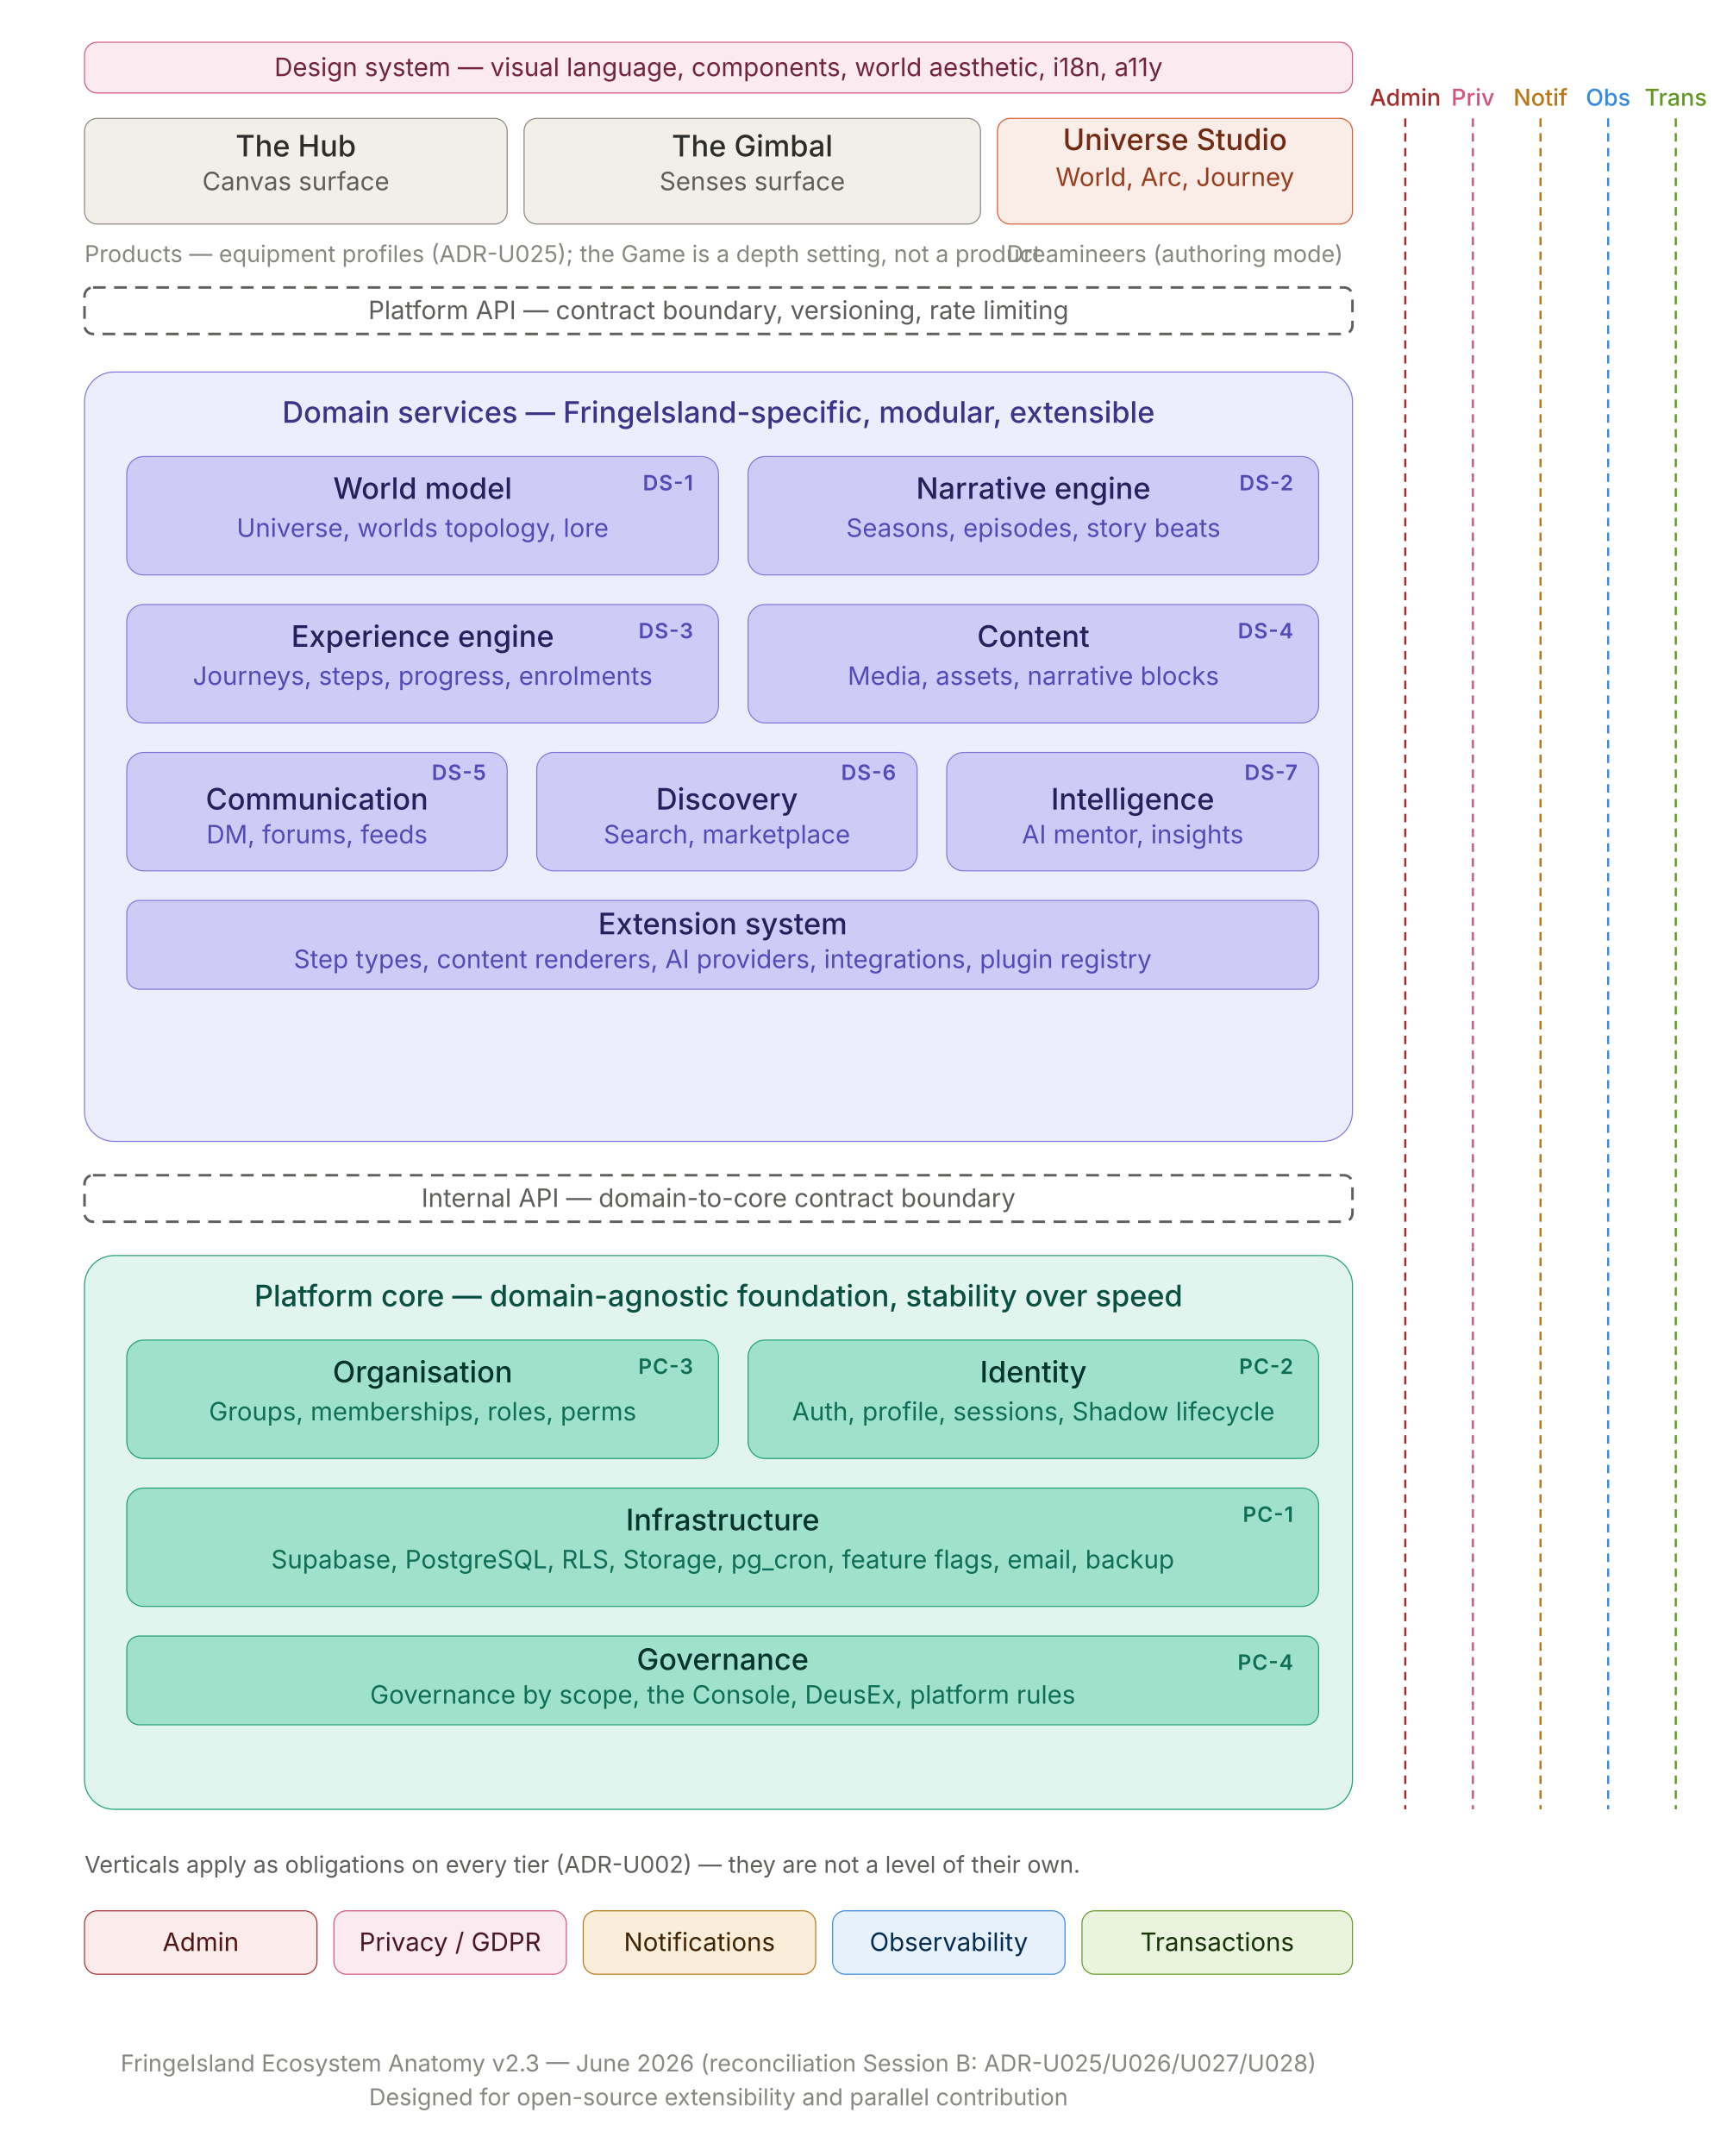
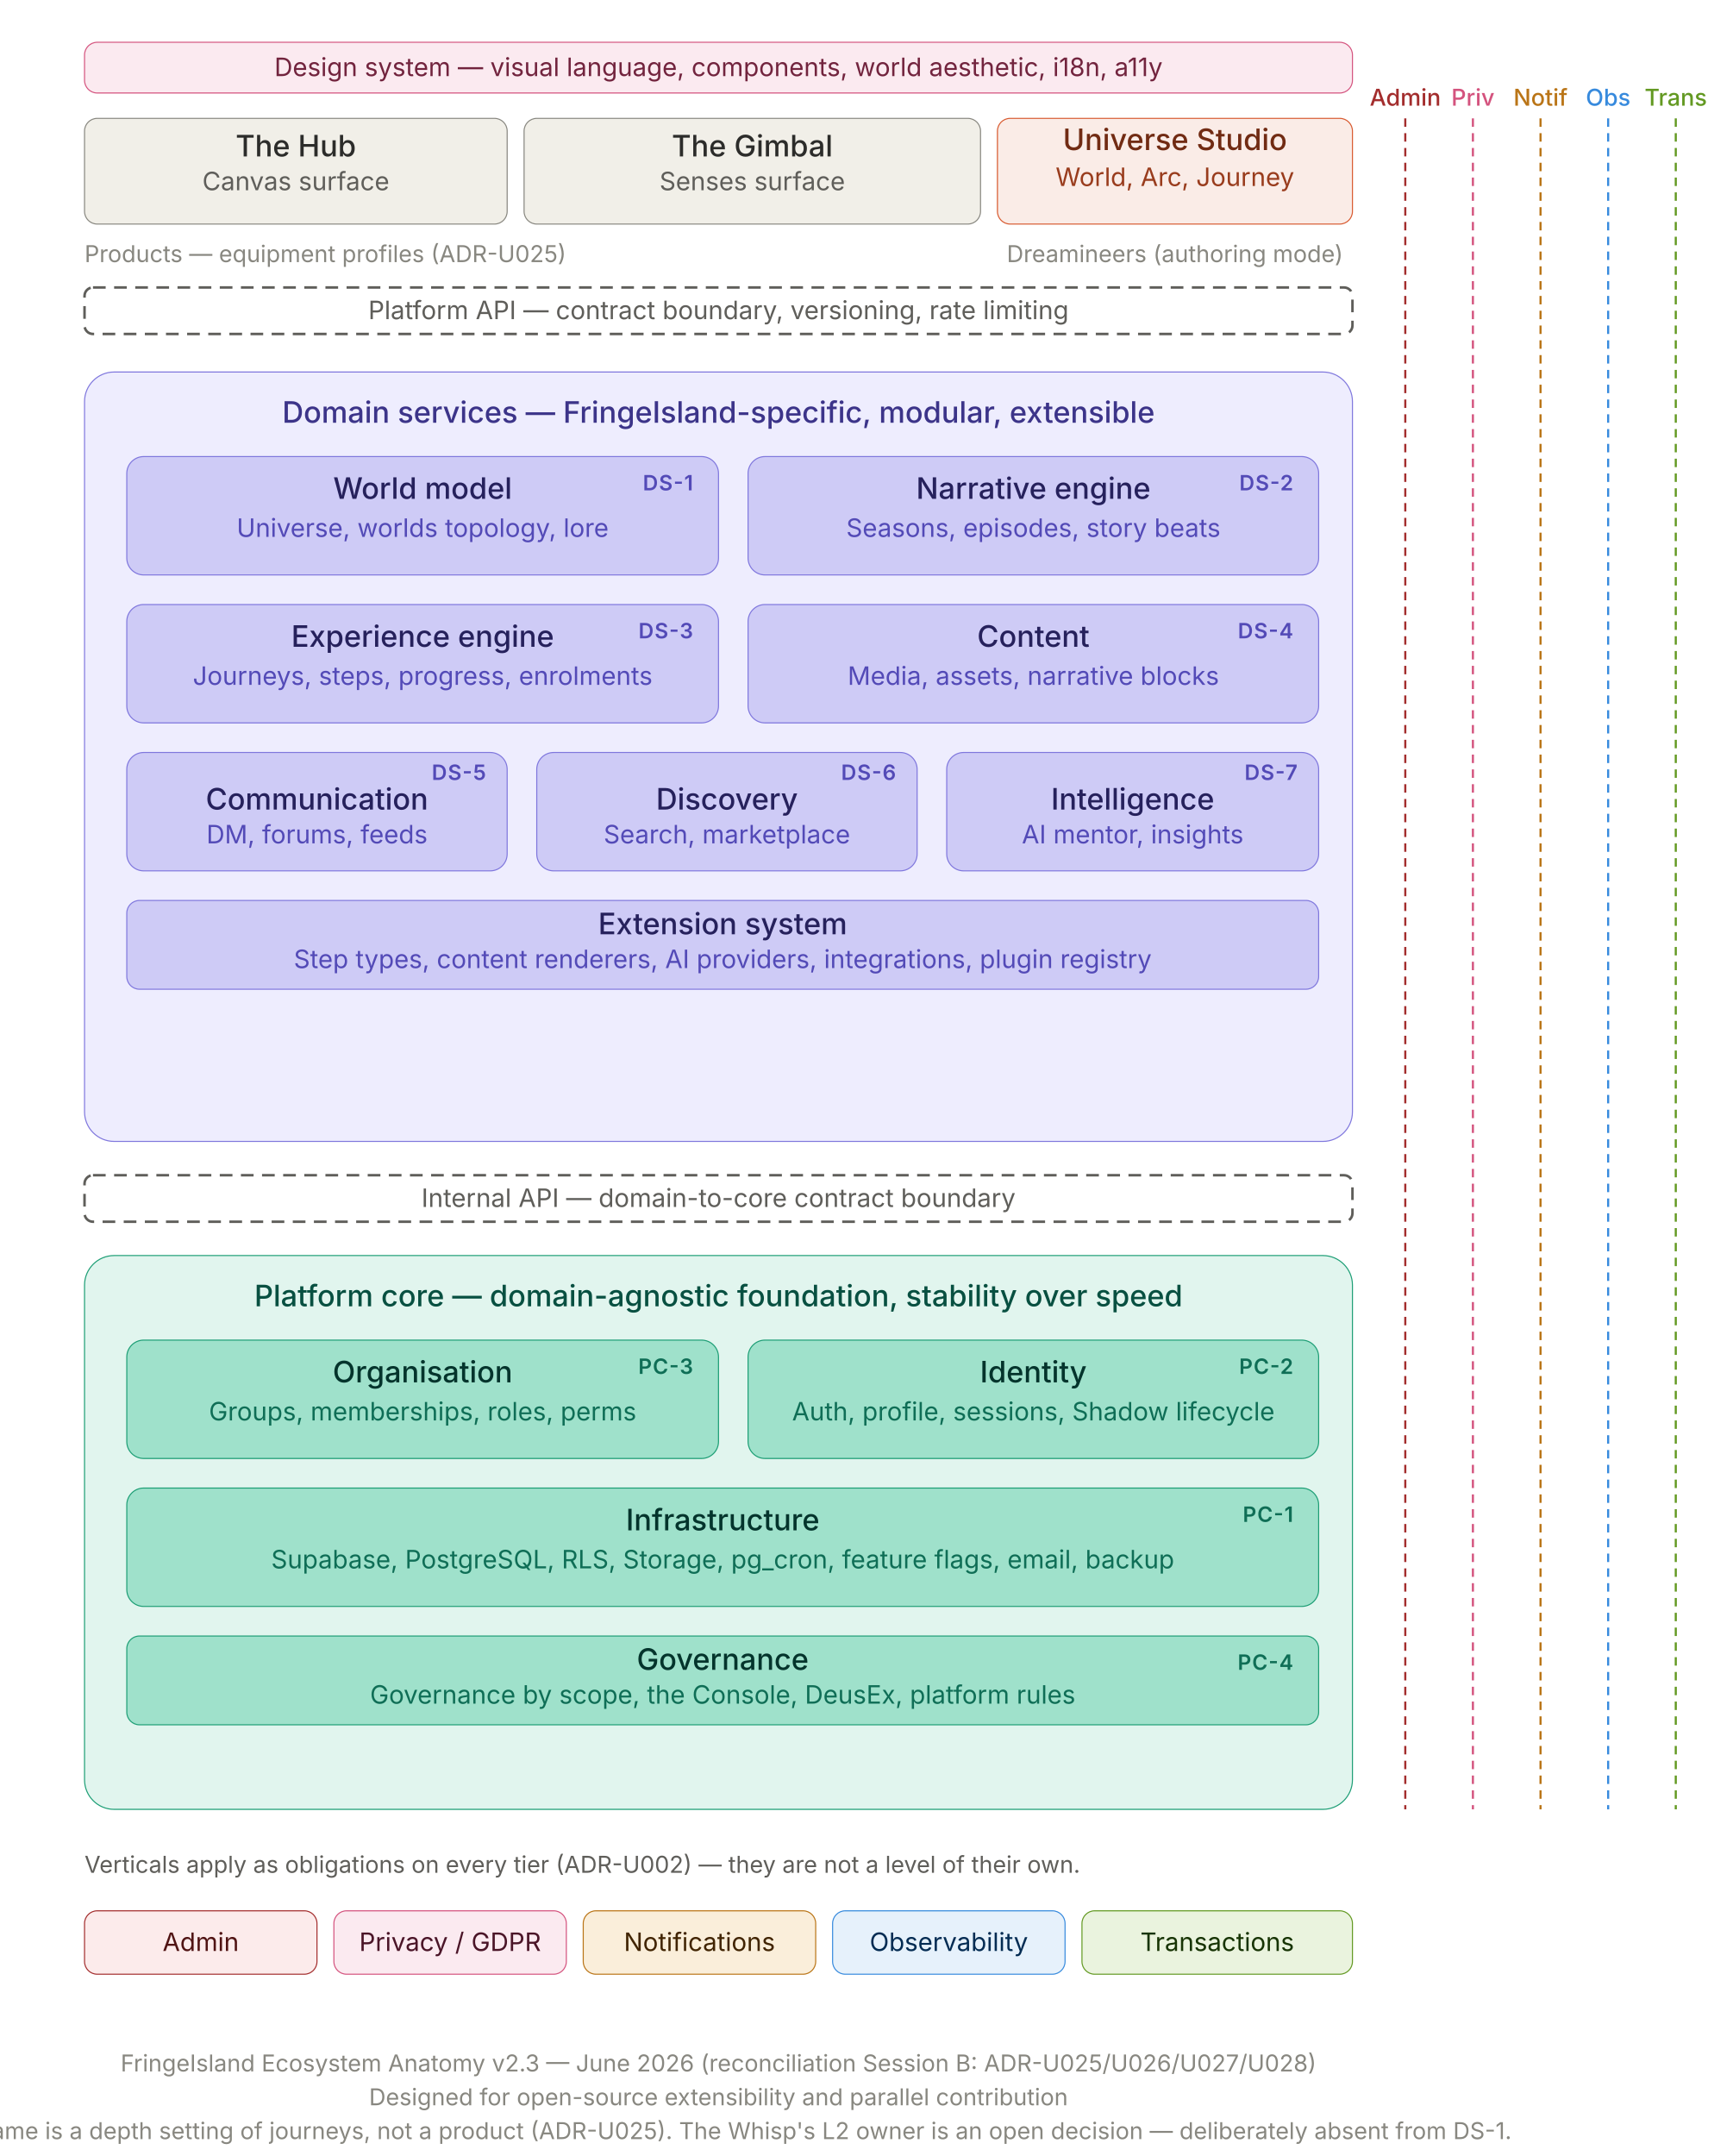
<svg xmlns="http://www.w3.org/2000/svg" viewBox="0 0 820 1020" role="img" font-family="'Inter', 'Anthropic Sans', -apple-system, BlinkMacSystemFont, 'Segoe UI', Helvetica, Arial, sans-serif">
  <style>
  .t  { font-size: 14px; fill: #3d3d3a; font-weight: 400; }
  .ts { font-size: 12px; fill: #5f5e5a; font-weight: 400; }
  .th { font-size: 14px; fill: #3d3d3a; font-weight: 500; }
  .id-tag { font-size: 10px; font-weight: 600; letter-spacing: 0.4px; }

  .band-design rect { fill: #FBEAF0; stroke: #D4537E; }
  .band-design text { fill: #72243E; }

  .box-product rect { fill: #F1EFE8; stroke: #888780; }
  .box-product .th { fill: #2C2C2A; }
  .box-product .ts { fill: #5F5E5A; }

  .box-studio rect { fill: #FAECE7; stroke: #D85A30; }
  .box-studio .th { fill: #712B13; }
  .box-studio .ts { fill: #993C1D; }

  .band-api rect { fill: none; stroke: #5F5E5A; }
  .band-api text { fill: #5F5E5A; }

  .container-ds rect.container { fill: #EEEDFE; stroke: #7F77DD; }
  .container-ds .container-label { fill: #3C3489; }
  .box-ds rect { fill: #CECBF6; stroke: #7F77DD; }
  .box-ds .th { fill: #26215C; }
  .box-ds .ts { fill: #534AB7; }
  .box-ds .id-tag { fill: #534AB7; }

  .container-pc rect.container { fill: #E1F5EE; stroke: #1D9E75; }
  .container-pc .container-label { fill: #085041; }
  .box-pc rect { fill: #9FE1CB; stroke: #1D9E75; }
  .box-pc .th { fill: #04342C; }
  .box-pc .ts { fill: #0F6E56; }
  .box-pc .id-tag { fill: #0F6E56; }

  .vert-label { font-size: 11px; font-weight: 500; }
  .vert-thread { stroke-width: 1; stroke-dasharray: 4 3; fill: none; }
  .vert-thread-admin { stroke: #A32D2D; }
  .vert-thread-priv  { stroke: #D4537E; }
  .vert-thread-notif { stroke: #BA7517; }
  .vert-thread-obs   { stroke: #378ADD; }
  .vert-thread-trans { stroke: #639922; }
  .vert-label-admin { fill: #A32D2D; }
  .vert-label-priv  { fill: #D4537E; }
  .vert-label-notif { fill: #BA7517; }
  .vert-label-obs   { fill: #378ADD; }
  .vert-label-trans { fill: #639922; }
  .vert-footer { fill: #5F5E5A; font-size: 11px; }

  .chip-admin rect { fill: #FCEBEB; stroke: #A32D2D; }
  .chip-admin text { fill: #501313; }
  .chip-priv  rect { fill: #FBEAF0; stroke: #D4537E; }
  .chip-priv  text { fill: #4B1528; }
  .chip-notif rect { fill: #FAEEDA; stroke: #BA7517; }
  .chip-notif text { fill: #412402; }
  .chip-obs   rect { fill: #E6F1FB; stroke: #378ADD; }
  .chip-obs   text { fill: #042C53; }
  .chip-trans rect { fill: #EAF3DE; stroke: #639922; }
  .chip-trans text { fill: #173404; }

  .caption { font-size: 11px; fill: #888780; }

  @media (prefers-color-scheme: dark) {
    .t  { fill: #c2c0b6; }
    .ts { fill: #9c9a92; }
    .th { fill: #c2c0b6; }

    .band-design rect { fill: #4B1528; stroke: #E88AAF; }
    .band-design text { fill: #F4C5D7; }

    .box-product rect { fill: #3F3E3B; stroke: #B5B3AA; }
    .box-product .th { fill: #E6E4DC; }
    .box-product .ts { fill: #C2C0B6; }

    .box-studio rect { fill: #712B13; stroke: #F4A98C; }
    .box-studio .th { fill: #FBE3D6; }
    .box-studio .ts { fill: #F4C5AE; }

    .band-api rect { stroke: #9c9a92; }
    .band-api text { fill: #c2c0b6; }

    .container-ds rect.container { fill: #3C3489; stroke: #AFA9EC; }
    .container-ds .container-label { fill: #EEEDFE; }
    .box-ds rect { fill: #534AB7; stroke: #AFA9EC; }
    .box-ds .th { fill: #EEEDFE; }
    .box-ds .ts { fill: #CECBF6; }
    .box-ds .id-tag { fill: #CECBF6; }

    .container-pc rect.container { fill: #085041; stroke: #5DCAA5; }
    .container-pc .container-label { fill: #E1F5EE; }
    .box-pc rect { fill: #0F6E56; stroke: #5DCAA5; }
    .box-pc .th { fill: #E1F5EE; }
    .box-pc .ts { fill: #9FE1CB; }
    .box-pc .id-tag { fill: #9FE1CB; }

    .vert-thread-admin { stroke: #E89898; }
    .vert-thread-priv  { stroke: #E88AAF; }
    .vert-thread-notif { stroke: #E8B263; }
    .vert-thread-obs   { stroke: #72AFE4; }
    .vert-thread-trans { stroke: #A8CE7E; }
    .vert-label-admin { fill: #E89898; }
    .vert-label-priv  { fill: #E88AAF; }
    .vert-label-notif { fill: #E8B263; }
    .vert-label-obs   { fill: #72AFE4; }
    .vert-label-trans { fill: #A8CE7E; }
    .vert-footer { fill: #c2c0b6; }

    .chip-admin rect { fill: #501313; stroke: #E89898; }
    .chip-admin text { fill: #FCEBEB; }
    .chip-priv  rect { fill: #4B1528; stroke: #E88AAF; }
    .chip-priv  text { fill: #FBEAF0; }
    .chip-notif rect { fill: #412402; stroke: #E8B263; }
    .chip-notif text { fill: #FAEEDA; }
    .chip-obs   rect { fill: #042C53; stroke: #72AFE4; }
    .chip-obs   text { fill: #E6F1FB; }
    .chip-trans rect { fill: #173404; stroke: #A8CE7E; }
    .chip-trans text { fill: #EAF3DE; }

    .caption { fill: #9c9a92; }
  }
</style>
  <defs>
    <marker id="arrow" viewBox="0 0 10 10" refX="8" refY="5" markerWidth="6" markerHeight="6" orient="auto-start-reverse">
      <path d="M2 1L8 5L2 9" fill="none" stroke="#888" stroke-width="1.5" stroke-linecap="round" stroke-linejoin="round" />
    </marker>
  </defs>
  <g class="band-design">
    <rect x="40" y="20" width="600" height="24" rx="6" stroke-width="0.5" />
    <text x="340" y="36" text-anchor="middle" class="ts">Design system — visual language, components, world aesthetic, i18n, a11y</text>
  </g>
  <g class="box-product">
    <rect x="40" y="56" width="200" height="50" rx="6" stroke-width="0.5" />
    <text x="140" y="74" text-anchor="middle" class="th">The Hub</text>
    <text x="140" y="90" text-anchor="middle" class="ts">Canvas surface</text>
  </g>
  <g class="box-product">
    <rect x="248" y="56" width="216" height="50" rx="6" stroke-width="0.5" />
    <text x="356" y="74" text-anchor="middle" class="th">The Gimbal</text>
    <text x="356" y="90" text-anchor="middle" class="ts">Senses surface</text>
  </g>
  <g class="box-studio">
    <rect x="472" y="56" width="168" height="50" rx="6" stroke-width="0.5" />
    <text x="556" y="71" text-anchor="middle" class="th">Universe Studio</text>
    <text x="556" y="88" text-anchor="middle" class="ts">World, Arc, Journey</text>
  </g>
-   <text x="40" y="124" class="caption">Products — equipment profiles (ADR-U025); the Game is a depth setting, not a product</text>
+   <text x="40" y="124" class="caption">Products — equipment profiles (ADR-U025)</text>
  <text x="556" y="124" text-anchor="middle" class="caption">Dreamineers (authoring mode)</text>
  <g class="band-api">
    <rect x="40" y="136" width="600" height="22" rx="4" stroke-width="1.2" stroke-dasharray="6 4" />
    <text x="340" y="151" text-anchor="middle" class="ts">Platform API — contract boundary, versioning, rate limiting</text>
  </g>
  <g class="container-ds">
    <rect class="container" x="40" y="176" width="600" height="364" rx="14" stroke-width="0.5" />
    <text class="container-label th" x="340" y="200" text-anchor="middle">Domain services — FringeIsland-specific, modular, extensible</text>
  </g>
  <g class="box-ds">
    <rect x="60" y="216" width="280" height="56" rx="8" stroke-width="0.5" />
    <text x="328" y="232" text-anchor="end" class="id-tag">DS-1</text>
    <text x="200" y="236" text-anchor="middle" class="th">World model</text>
    <text x="200" y="254" text-anchor="middle" class="ts">Universe, worlds topology, lore</text>
  </g>
  <g class="box-ds">
    <rect x="354" y="216" width="270" height="56" rx="8" stroke-width="0.5" />
    <text x="612" y="232" text-anchor="end" class="id-tag">DS-2</text>
    <text x="489" y="236" text-anchor="middle" class="th">Narrative engine</text>
    <text x="489" y="254" text-anchor="middle" class="ts">Seasons, episodes, story beats</text>
  </g>
  <g class="box-ds">
    <rect x="60" y="286" width="280" height="56" rx="8" stroke-width="0.5" />
    <text x="328" y="302" text-anchor="end" class="id-tag">DS-3</text>
    <text x="200" y="306" text-anchor="middle" class="th">Experience engine</text>
    <text x="200" y="324" text-anchor="middle" class="ts">Journeys, steps, progress, enrolments</text>
  </g>
  <g class="box-ds">
    <rect x="354" y="286" width="270" height="56" rx="8" stroke-width="0.5" />
    <text x="612" y="302" text-anchor="end" class="id-tag">DS-4</text>
    <text x="489" y="306" text-anchor="middle" class="th">Content</text>
    <text x="489" y="324" text-anchor="middle" class="ts">Media, assets, narrative blocks</text>
  </g>
  <g class="box-ds">
    <rect x="60" y="356" width="180" height="56" rx="8" stroke-width="0.5" />
    <text x="230" y="369" text-anchor="end" class="id-tag">DS-5</text>
    <text x="150" y="383" text-anchor="middle" class="th">Communication</text>
    <text x="150" y="399" text-anchor="middle" class="ts">DM, forums, feeds</text>
  </g>
  <g class="box-ds">
    <rect x="254" y="356" width="180" height="56" rx="8" stroke-width="0.5" />
    <text x="424" y="369" text-anchor="end" class="id-tag">DS-6</text>
    <text x="344" y="383" text-anchor="middle" class="th">Discovery</text>
    <text x="344" y="399" text-anchor="middle" class="ts">Search, marketplace</text>
  </g>
  <g class="box-ds">
    <rect x="448" y="356" width="176" height="56" rx="8" stroke-width="0.5" />
    <text x="614" y="369" text-anchor="end" class="id-tag">DS-7</text>
    <text x="536" y="383" text-anchor="middle" class="th">Intelligence</text>
    <text x="536" y="399" text-anchor="middle" class="ts">AI mentor, insights</text>
  </g>
  <g class="box-ds">
    <rect x="60" y="426" width="564" height="42" rx="6" stroke-width="0.5" />
    <text x="342" y="442" text-anchor="middle" class="th">Extension system</text>
    <text x="342" y="458" text-anchor="middle" class="ts">Step types, content renderers, AI providers, integrations, plugin registry</text>
  </g>
  <g class="band-api">
    <rect x="40" y="556" width="600" height="22" rx="4" stroke-width="1.2" stroke-dasharray="6 4" />
    <text x="340" y="571" text-anchor="middle" class="ts">Internal API — domain-to-core contract boundary</text>
  </g>
  <g class="container-pc">
    <rect class="container" x="40" y="594" width="600" height="262" rx="14" stroke-width="0.5" />
    <text class="container-label th" x="340" y="618" text-anchor="middle">Platform core — domain-agnostic foundation, stability over speed</text>
  </g>
  <g class="box-pc">
    <rect x="60" y="634" width="280" height="56" rx="8" stroke-width="0.5" />
    <text x="328" y="650" text-anchor="end" class="id-tag">PC-3</text>
    <text x="200" y="654" text-anchor="middle" class="th">Organisation</text>
    <text x="200" y="672" text-anchor="middle" class="ts">Groups, memberships, roles, perms</text>
  </g>
  <g class="box-pc">
    <rect x="354" y="634" width="270" height="56" rx="8" stroke-width="0.5" />
    <text x="612" y="650" text-anchor="end" class="id-tag">PC-2</text>
    <text x="489" y="654" text-anchor="middle" class="th">Identity</text>
    <text x="489" y="672" text-anchor="middle" class="ts">Auth, profile, sessions, Shadow lifecycle</text>
  </g>
  <g class="box-pc">
    <rect x="60" y="704" width="564" height="56" rx="8" stroke-width="0.5" />
    <text x="612" y="720" text-anchor="end" class="id-tag">PC-1</text>
    <text x="342" y="724" text-anchor="middle" class="th">Infrastructure</text>
    <text x="342" y="742" text-anchor="middle" class="ts">Supabase, PostgreSQL, RLS, Storage, pg_cron, feature flags, email, backup</text>
  </g>
  <g class="box-pc">
    <rect x="60" y="774" width="564" height="42" rx="6" stroke-width="0.5" />
    <text x="612" y="790" text-anchor="end" class="id-tag">PC-4</text>
    <text x="342" y="790" text-anchor="middle" class="th">Governance</text>
    <text x="342" y="806" text-anchor="middle" class="ts">Governance by scope, the Console, DeusEx, platform rules</text>
  </g>
  <text class="vert-footer" x="40" y="886">Verticals apply as obligations on every tier (ADR-U002) — they are not a level of their own.</text>
  <g class="chip-admin">
    <rect x="40" y="904" width="110" height="30" rx="6" stroke-width="0.5" />
    <text x="95" y="923" text-anchor="middle" class="ts">Admin</text>
  </g>
  <g class="chip-priv">
    <rect x="158" y="904" width="110" height="30" rx="6" stroke-width="0.5" />
    <text x="213" y="923" text-anchor="middle" class="ts">Privacy / GDPR</text>
  </g>
  <g class="chip-notif">
    <rect x="276" y="904" width="110" height="30" rx="6" stroke-width="0.5" />
    <text x="331" y="923" text-anchor="middle" class="ts">Notifications</text>
  </g>
  <g class="chip-obs">
    <rect x="394" y="904" width="110" height="30" rx="6" stroke-width="0.5" />
    <text x="449" y="923" text-anchor="middle" class="ts">Observability</text>
  </g>
  <g class="chip-trans">
    <rect x="512" y="904" width="128" height="30" rx="6" stroke-width="0.5" />
    <text x="576" y="923" text-anchor="middle" class="ts">Transactions</text>
  </g>
  <text x="340" y="980" text-anchor="middle" class="caption">FringeIsland Ecosystem Anatomy v2.3 — June 2026 (reconciliation Session B: ADR-U025/U026/U027/U028)</text>
  <text x="340" y="996" text-anchor="middle" class="caption">Designed for open-source extensibility and parallel contribution</text>
+   <text x="340" y="1012" text-anchor="middle" class="caption">The Game is a depth setting of journeys, not a product (ADR-U025). The Whisp's L2 owner is an open decision — deliberately absent from DS-1.</text>
  <text class="vert-label vert-label-admin" x="665" y="50" text-anchor="middle">Admin</text>
  <text class="vert-label vert-label-priv" x="697" y="50" text-anchor="middle">Priv</text>
  <text class="vert-label vert-label-notif" x="729" y="50" text-anchor="middle">Notif</text>
  <text class="vert-label vert-label-obs" x="761" y="50" text-anchor="middle">Obs</text>
  <text class="vert-label vert-label-trans" x="793" y="50" text-anchor="middle">Trans</text>
  <line class="vert-thread vert-thread-admin" x1="665" y1="56" x2="665" y2="856" />
  <line class="vert-thread vert-thread-priv" x1="697" y1="56" x2="697" y2="856" />
  <line class="vert-thread vert-thread-notif" x1="729" y1="56" x2="729" y2="856" />
  <line class="vert-thread vert-thread-obs" x1="761" y1="56" x2="761" y2="856" />
  <line class="vert-thread vert-thread-trans" x1="793" y1="56" x2="793" y2="856" />
</svg>
